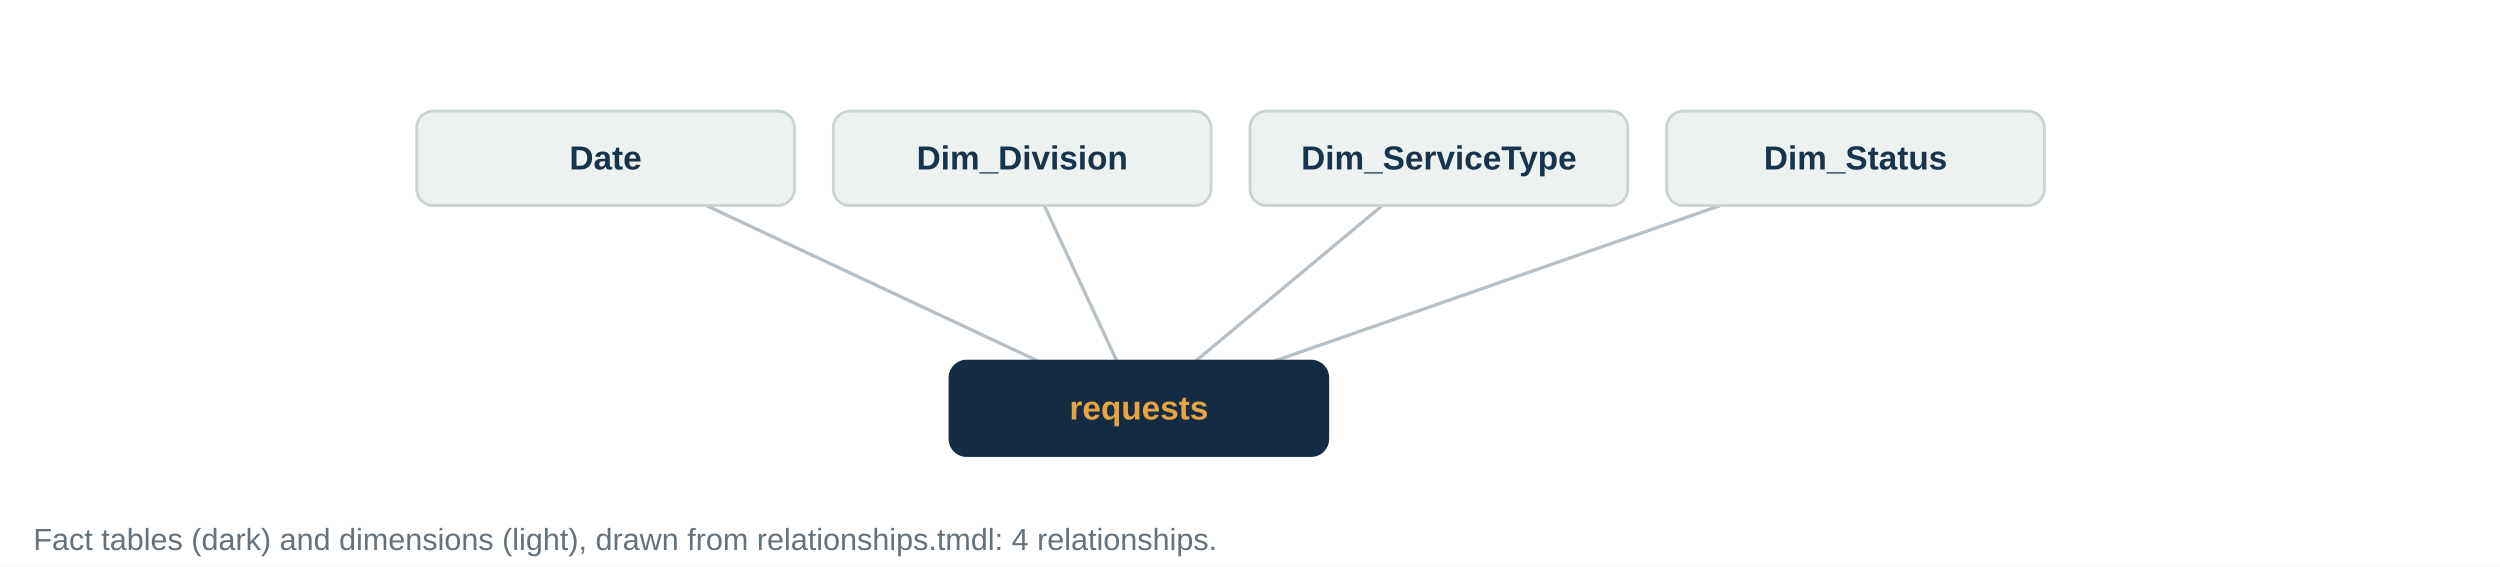
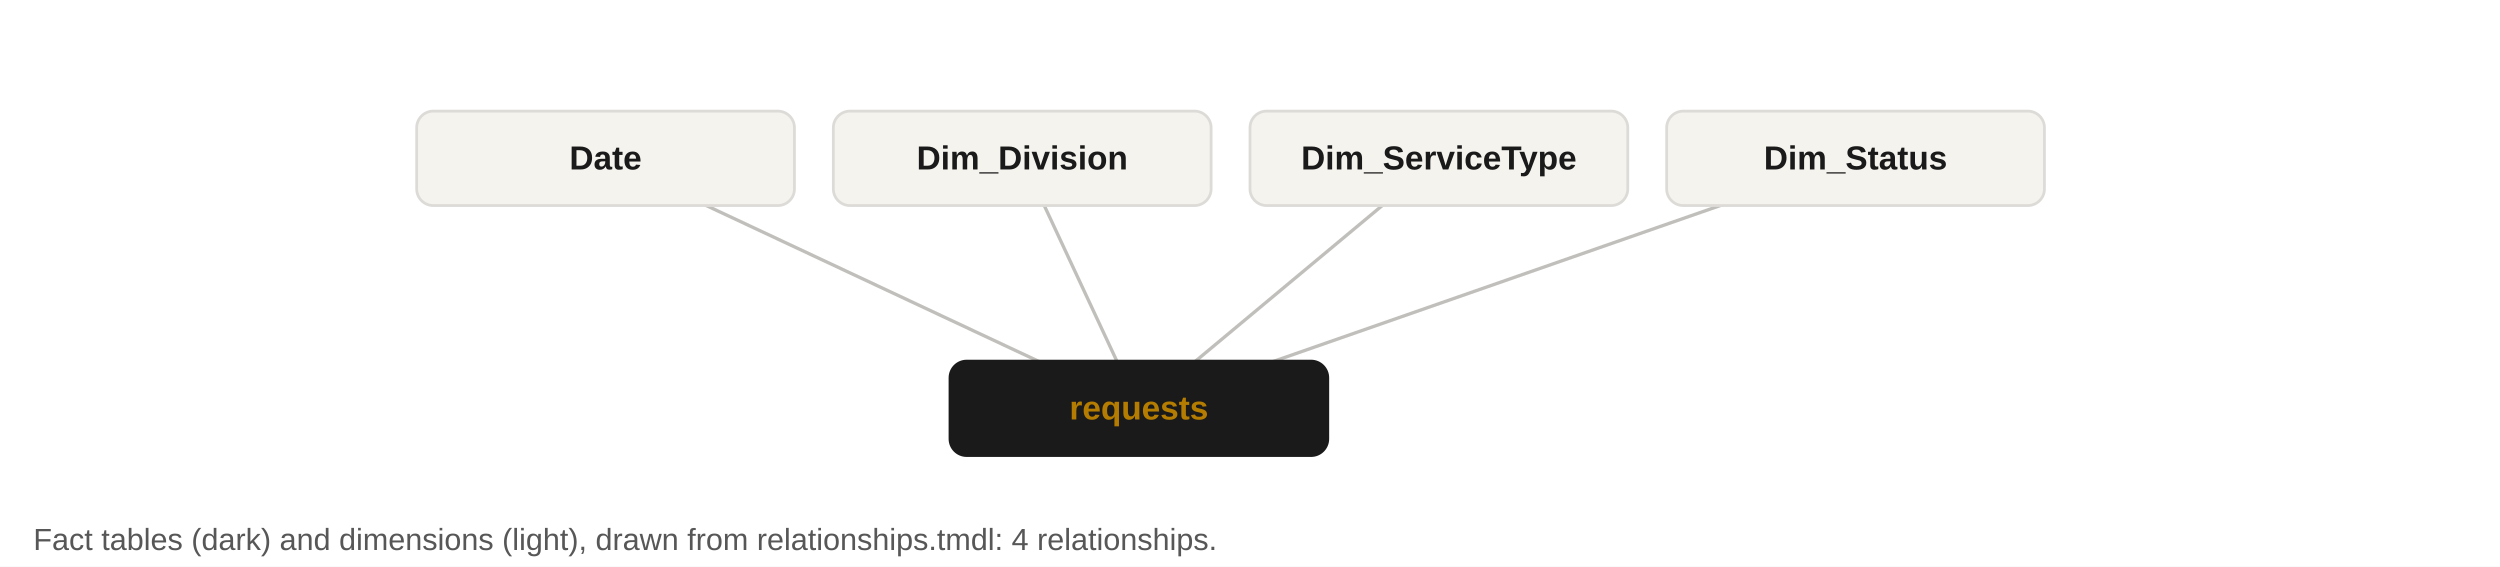
<svg xmlns="http://www.w3.org/2000/svg" viewBox="0 0 900 204" role="img" aria-label="Star-schema diagram drawn from the model relationships">
  <rect width="100%" height="100%" fill="#fff" />
-   <line x1="410" y1="147" x2="218" y2="57" stroke="#B6C0C6" stroke-width="1.2" />
-   <line x1="410" y1="147" x2="368" y2="57" stroke="#B6C0C6" stroke-width="1.2" />
-   <line x1="410" y1="147" x2="518" y2="57" stroke="#B6C0C6" stroke-width="1.2" />
-   <line x1="410" y1="147" x2="668" y2="57" stroke="#B6C0C6" stroke-width="1.2" />
-   <rect x="150" y="40" width="136" height="34" rx="6" fill="#EDF1EF" stroke="#C9D3D0" />
-   <text x="218" y="61" text-anchor="middle" font-family="Segoe UI,Arial,sans-serif" font-size="12" font-weight="700" fill="#18344C">Date</text>
-   <rect x="300" y="40" width="136" height="34" rx="6" fill="#EDF1EF" stroke="#C9D3D0" />
-   <text x="368" y="61" text-anchor="middle" font-family="Segoe UI,Arial,sans-serif" font-size="12" font-weight="700" fill="#18344C">Dim_Division</text>
-   <rect x="450" y="40" width="136" height="34" rx="6" fill="#EDF1EF" stroke="#C9D3D0" />
-   <text x="518" y="61" text-anchor="middle" font-family="Segoe UI,Arial,sans-serif" font-size="12" font-weight="700" fill="#18344C">Dim_ServiceType</text>
-   <rect x="600" y="40" width="136" height="34" rx="6" fill="#EDF1EF" stroke="#C9D3D0" />
-   <text x="668" y="61" text-anchor="middle" font-family="Segoe UI,Arial,sans-serif" font-size="12" font-weight="700" fill="#18344C">Dim_Status</text>
-   <rect x="342" y="130" width="136" height="34" rx="6" fill="#142C43" stroke="#142C43" />
-   <text x="410" y="151" text-anchor="middle" font-family="Segoe UI,Arial,sans-serif" font-size="12" font-weight="700" fill="#E8A342">requests</text>
-   <text x="12" y="198" font-family="Segoe UI,Arial,sans-serif" font-size="11" fill="#65727B">Fact tables (dark) and dimensions (light), drawn from relationships.tmdl: 4 relationships.</text>
+   <line x1="410" y1="147" x2="218" y2="57" stroke="#C0BFBB" stroke-width="1.2" />
+   <line x1="410" y1="147" x2="368" y2="57" stroke="#C0BFBB" stroke-width="1.2" />
+   <line x1="410" y1="147" x2="518" y2="57" stroke="#C0BFBB" stroke-width="1.2" />
+   <line x1="410" y1="147" x2="668" y2="57" stroke="#C0BFBB" stroke-width="1.2" />
+   <rect x="150" y="40" width="136" height="34" rx="6" fill="#F5F3EE" stroke="#DDDBD7" />
+   <text x="218" y="61" text-anchor="middle" font-family="Segoe UI,Arial,sans-serif" font-size="12" font-weight="700" fill="#1A1A1A">Date</text>
+   <rect x="300" y="40" width="136" height="34" rx="6" fill="#F5F3EE" stroke="#DDDBD7" />
+   <text x="368" y="61" text-anchor="middle" font-family="Segoe UI,Arial,sans-serif" font-size="12" font-weight="700" fill="#1A1A1A">Dim_Division</text>
+   <rect x="450" y="40" width="136" height="34" rx="6" fill="#F5F3EE" stroke="#DDDBD7" />
+   <text x="518" y="61" text-anchor="middle" font-family="Segoe UI,Arial,sans-serif" font-size="12" font-weight="700" fill="#1A1A1A">Dim_ServiceType</text>
+   <rect x="600" y="40" width="136" height="34" rx="6" fill="#F5F3EE" stroke="#DDDBD7" />
+   <text x="668" y="61" text-anchor="middle" font-family="Segoe UI,Arial,sans-serif" font-size="12" font-weight="700" fill="#1A1A1A">Dim_Status</text>
+   <rect x="342" y="130" width="136" height="34" rx="6" fill="#1A1A1A" stroke="#1A1A1A" />
+   <text x="410" y="151" text-anchor="middle" font-family="Segoe UI,Arial,sans-serif" font-size="12" font-weight="700" fill="#B47C00">requests</text>
+   <text x="12" y="198" font-family="Segoe UI,Arial,sans-serif" font-size="11" fill="#575757">Fact tables (dark) and dimensions (light), drawn from relationships.tmdl: 4 relationships.</text>
</svg>
